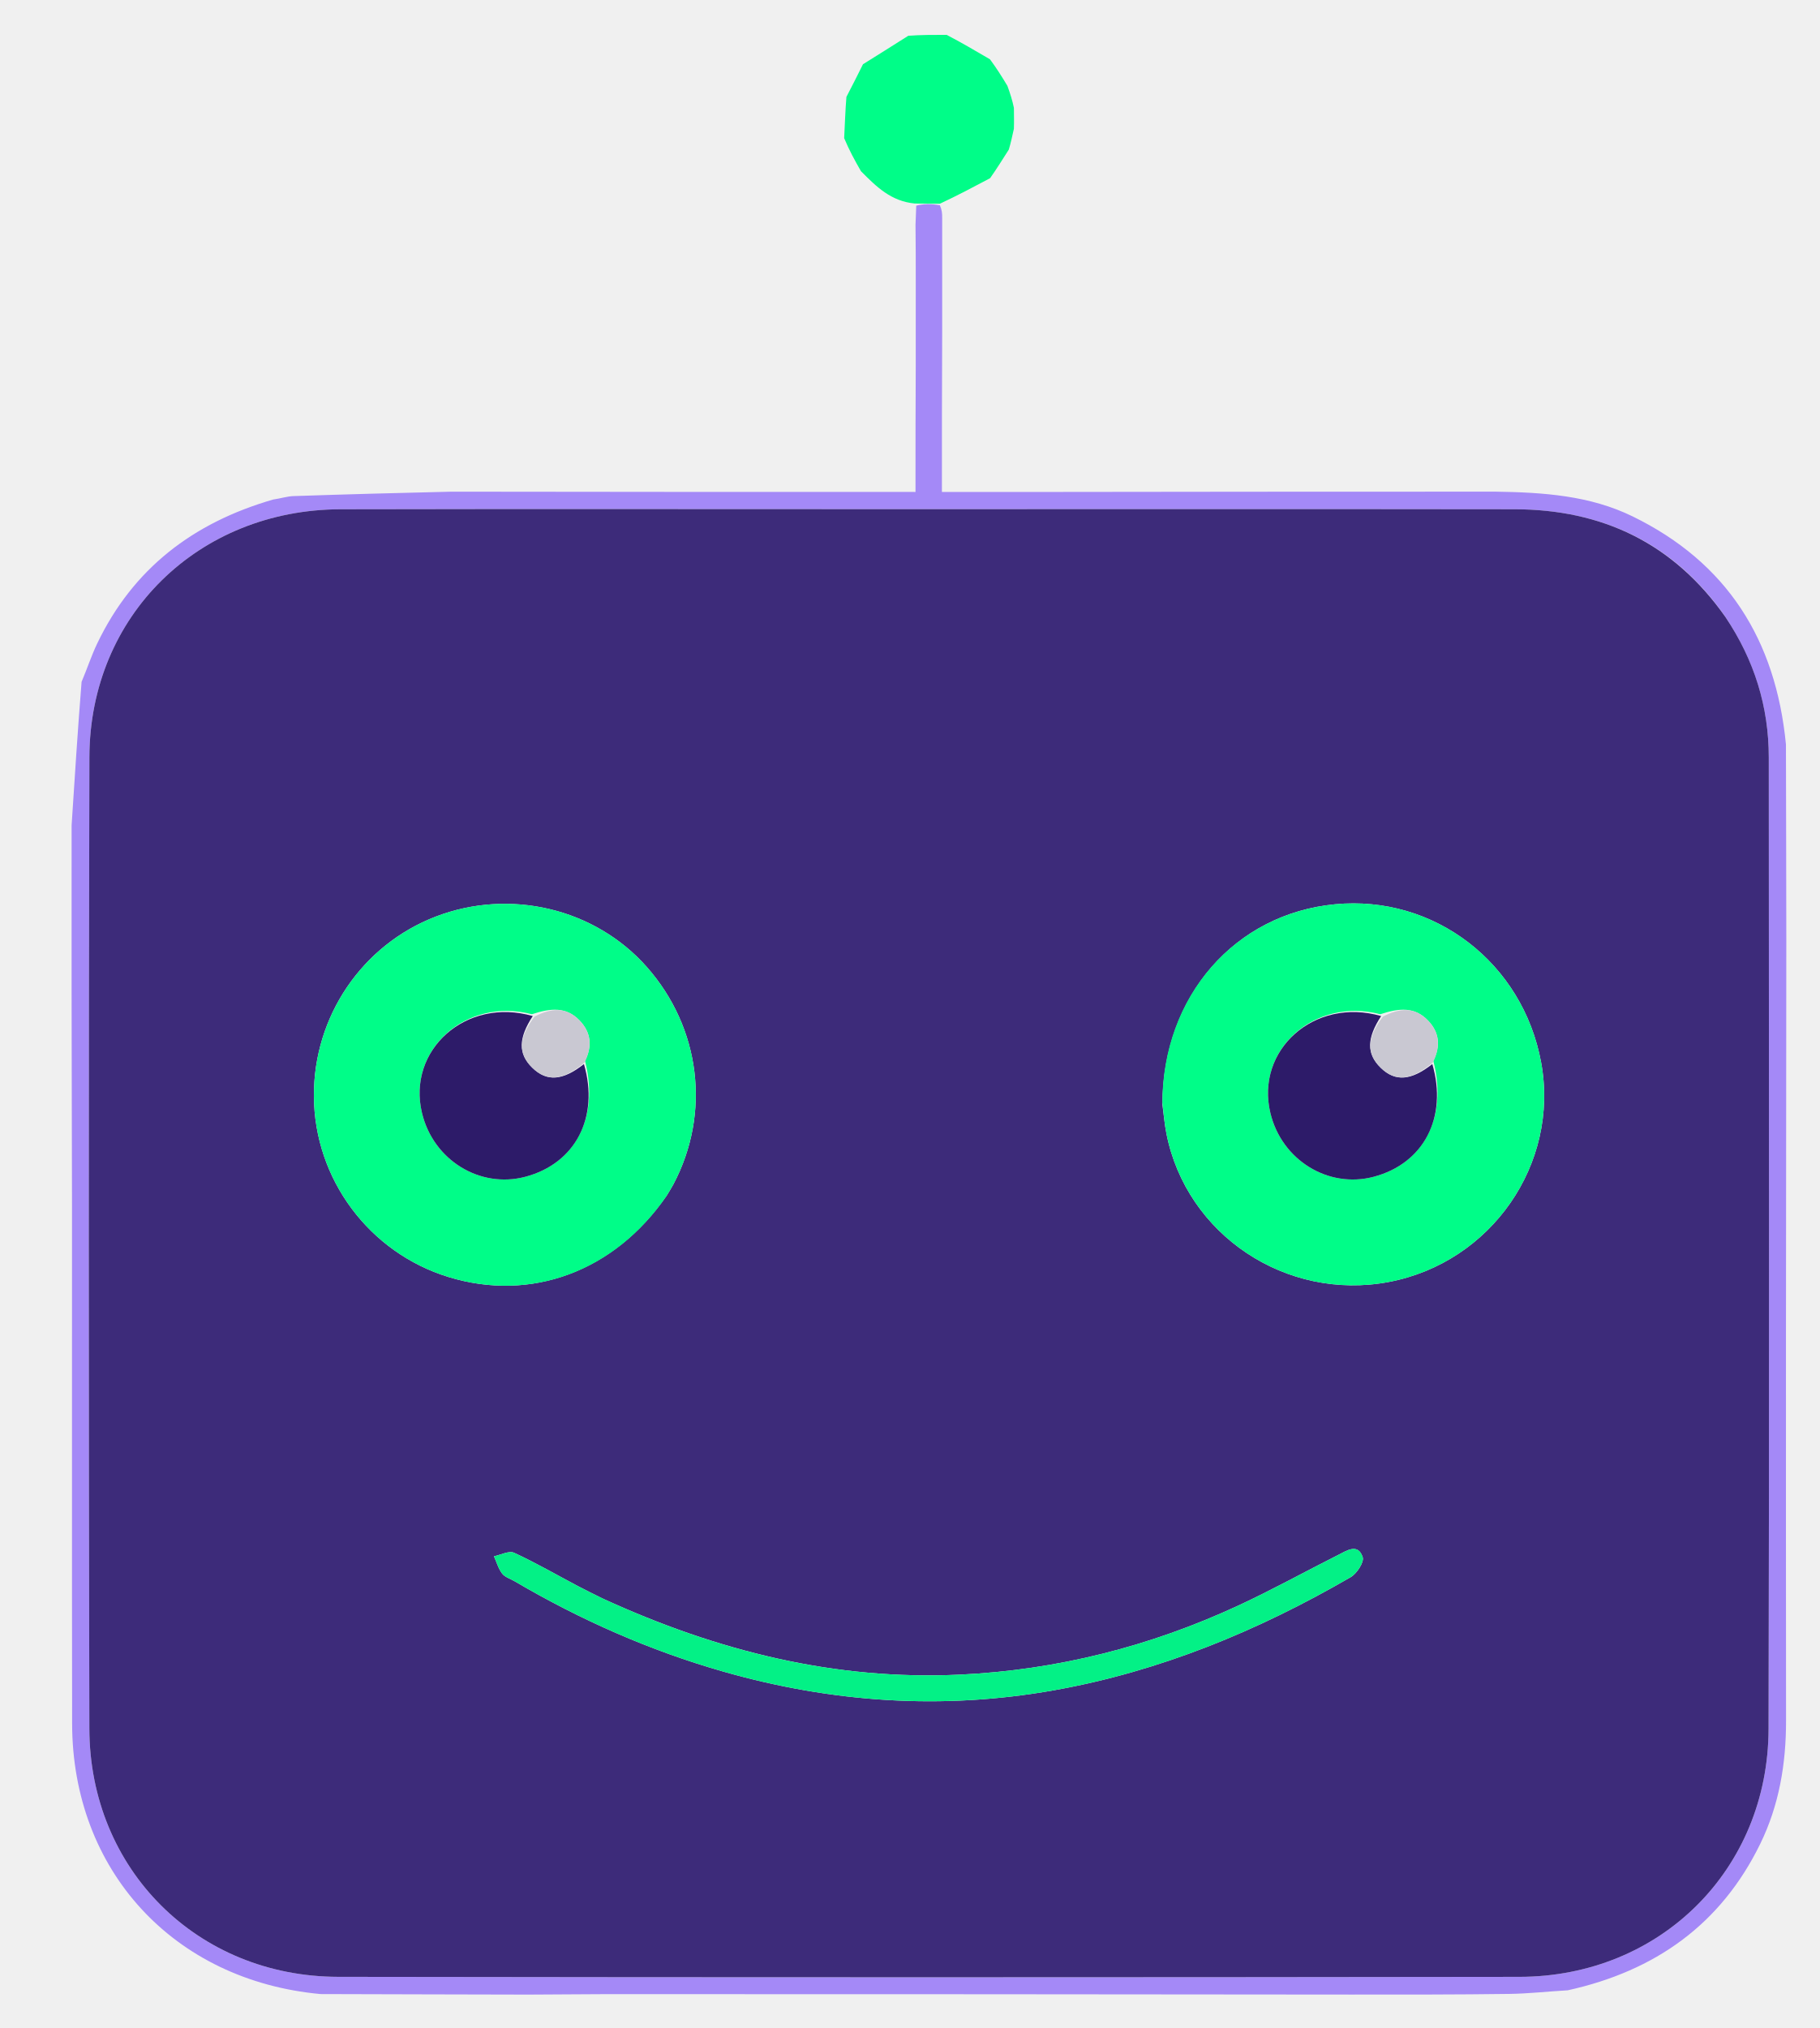
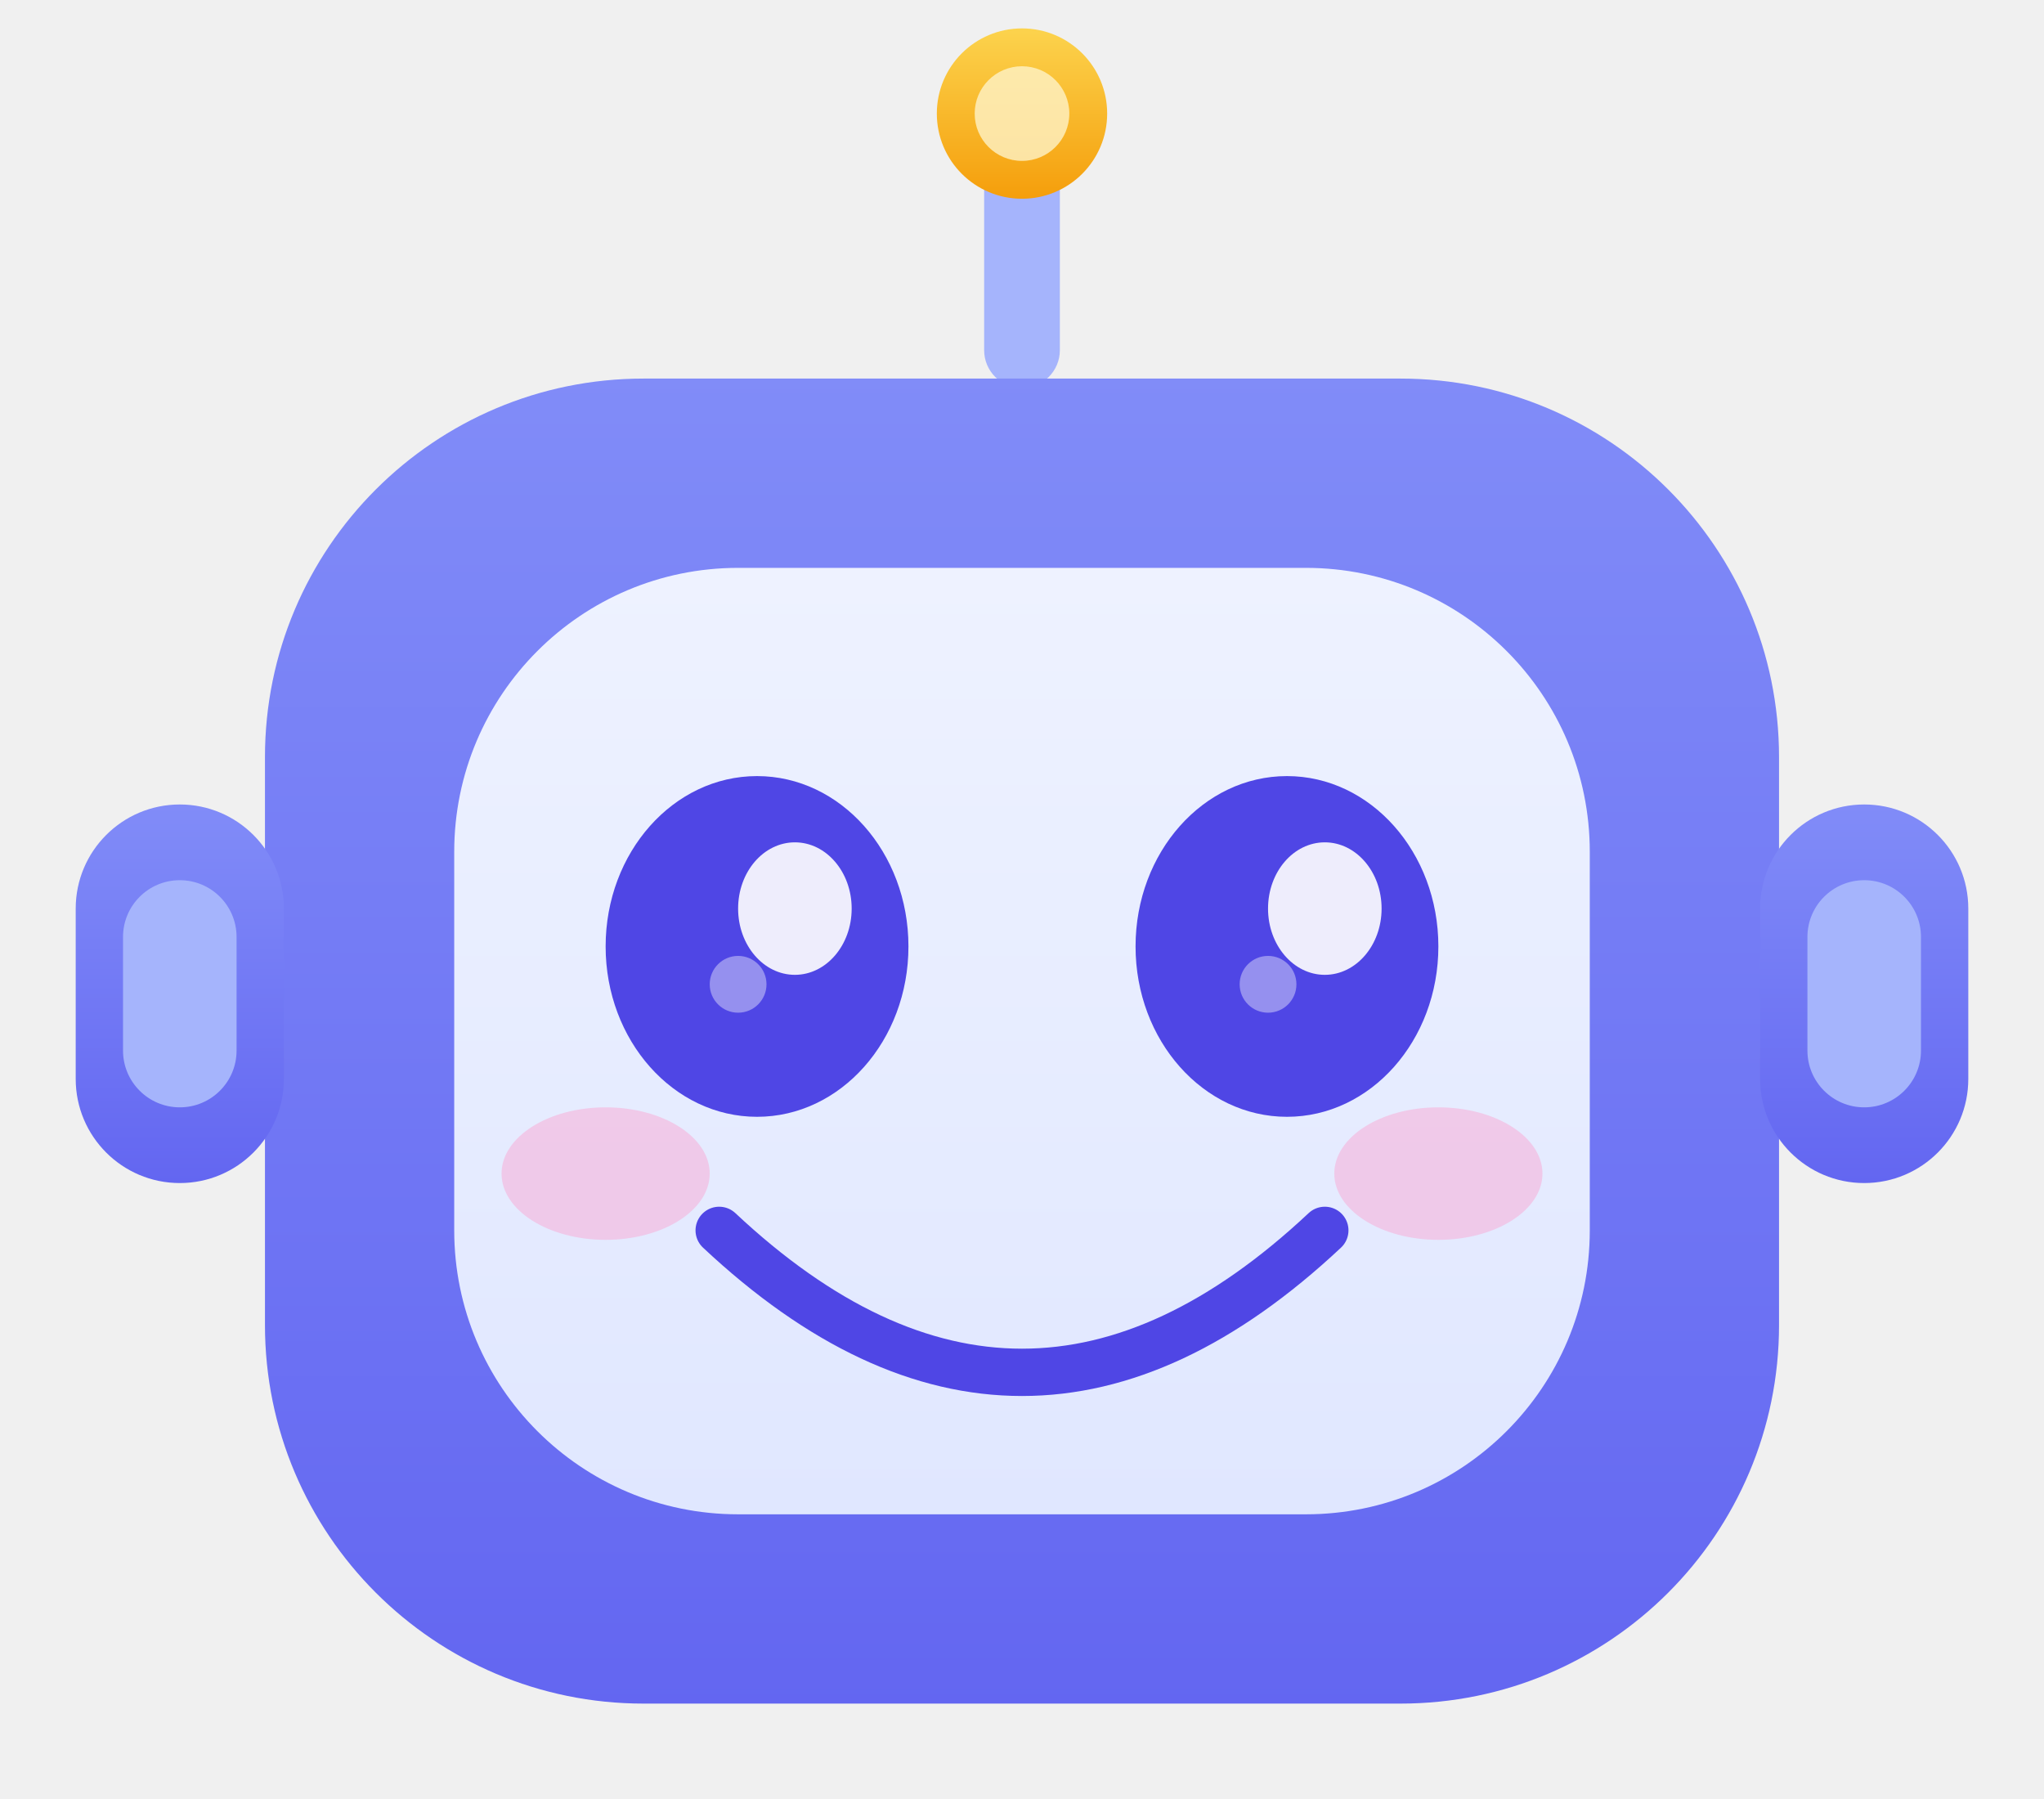
- <svg xmlns="http://www.w3.org/2000/svg" version="1.1" width="100%" viewBox="282 163 429 478" xml:space="preserve">
-   <path fill="#00FD88" opacity="1" stroke="none" d=" M505.166,171.215     C508.75,173.08 511.917,174.955 515.377,176.975     C516.849,178.963 518.029,180.805 519.491,183.243     C520.206,185.225 520.638,186.612 521.022,188.414     C521.027,190.22 521.08,191.61 521.018,193.354     C520.615,195.139 520.327,196.57 519.819,198.26     C518.301,200.631 517.003,202.743 515.408,205     C511.405,207.12 507.699,209.094 503.567,211.019     C501.43,211.003 499.719,211.036 497.633,210.964     C492.042,210.428 488.612,207.022 484.972,203.36     C483.468,200.742 482.179,198.371 481.006,195.561     C481.194,192.121 481.267,189.119 481.539,185.841     C482.974,183.091 484.208,180.617 485.443,178.144     C488.905,175.98 492.368,173.816 496.124,171.429     C499.194,171.212 501.972,171.218 505.166,171.215 z" />
-   <path fill="#A489F7" opacity="1" stroke="none" d=" M497.825,215.994     C497.88,214.626 497.935,213.258 497.999,211.479     C499.719,211.036 501.43,211.003 503.577,211.386     C504.066,212.534 504.12,213.265 504.113,214.446     C504.092,217.93 504.133,220.963 504.113,224.461     C504.093,230.28 504.134,235.635 504.113,241.456     C504.05,254.151 504.05,266.38 504.05,278.963     C510.478,278.963 516.113,278.968 521.748,278.962     C559.168,278.918 596.587,278.871 634.466,278.881     C645.909,279.052 656.82,279.798 666.892,284.721     C689.073,295.563 700.621,313.712 703.025,338.464     C703.046,353.951 703.11,368.971 703.111,384.457     C703.037,446.145 702.995,507.367 703.049,568.59     C703.057,578.732 701.421,588.485 696.96,597.605     C687.711,616.514 672.31,627.538 651.592,632.113     C646.716,632.401 642.263,632.905 637.805,632.966     C625.541,633.135 613.275,633.119 600.544,633.117     C541.701,633.042 483.325,633.022 424.948,633.019     C418.963,633.019 412.979,633.121 406.528,633.124     C390.04,633.07 374.017,633.068 357.569,633.001     C322.858,629.807 299.058,603.809 299.002,569.25     C298.936,528.639 298.999,488.027 298.976,447.416     C298.966,430.941 298.878,414.467 298.88,397.527     C298.898,384.04 298.861,371.018 298.881,357.53     C299.631,346.043 300.325,335.022 301.234,323.705     C302.596,320.491 303.566,317.49 304.917,314.67     C313.364,297.037 327.48,286.209 346.389,280.741     C348.247,280.469 349.701,279.98 351.171,279.93     C363.443,279.515 375.719,279.182 388.458,278.887     C425.107,278.95 461.29,278.95 497.824,278.95     C497.824,268.861 497.824,259.425 497.88,249.524     C497.899,242.704 497.862,236.349 497.883,229.532     C497.903,224.712 497.864,220.353 497.825,215.994 M688.515,308.05     C676.436,290.946 659.638,283.062 638.993,283.032     C590.437,282.963 541.881,283.01 493.325,283.01     C449.665,283.01 406.005,282.937 362.344,283.034     C328.766,283.108 303.163,308.115 303.075,341.464     C302.873,417.785 302.892,494.108 303.066,570.43     C303.142,603.6 328.515,628.889 361.738,628.94     C454.557,629.083 547.377,629.075 640.197,628.944     C673.406,628.897 698.843,603.654 698.927,570.495     C699.121,494.173 699,417.851 698.977,341.529     C698.973,329.57 695.59,318.6 688.515,308.05 z" />
-   <path fill="#3D2B7A" opacity="1" stroke="none" d=" M688.708,308.359     C695.59,318.6 698.973,329.57 698.977,341.529     C699,417.851 699.121,494.173 698.927,570.495     C698.843,603.654 673.406,628.897 640.197,628.944     C547.377,629.075 454.557,629.083 361.738,628.94     C328.515,628.889 303.142,603.6 303.066,570.43     C302.892,494.108 302.873,417.785 303.075,341.464     C303.163,308.115 328.766,283.108 362.344,283.034     C406.005,282.937 449.665,283.01 493.325,283.01     C541.881,283.01 590.437,282.963 638.993,283.032     C659.638,283.062 676.436,290.946 688.708,308.359 M556.028,423.332     C556.341,425.636 556.533,427.965 556.985,430.241     C561.727,454.085 585.231,469.728 609.397,465.161     C633.535,460.6 649.702,437.324 645.318,413.446     C641.003,389.946 620.131,373.911 596.75,376.133     C573.174,378.373 556.103,397.756 556.028,423.332 M439.232,444.712     C439.742,443.854 440.29,443.017 440.756,442.135     C449.623,425.351 447.169,405.299 434.501,390.936     C422.308,377.113 402.248,372.314 384.742,379.033     C367.357,385.705 355.905,402.568 355.998,421.356     C356.094,440.905 369.035,458.275 387.774,464.007     C407.153,469.936 426.815,462.75 439.232,444.712 M423.941,539.714     C422.02,538.749 420.082,537.815 418.181,536.811     C413.196,534.178 408.307,531.34 403.192,528.99     C401.991,528.439 400.05,529.498 398.449,529.816     C399.069,531.193 399.484,532.726 400.376,533.893     C401.027,534.744 402.309,535.111 403.308,535.697     C418.847,544.821 435.236,552.065 452.548,557.004     C478.173,564.313 504.188,566.083 530.528,561.388     C555.511,556.936 578.569,547.395 600.409,534.743     C601.866,533.898 603.636,531.185 603.245,530.015     C602.124,526.666 599.515,528.468 597.504,529.48     C589.645,533.432 581.941,537.71 573.966,541.408     C553.131,551.07 531.185,556.639 508.243,557.715     C478.884,559.091 451.175,552.211 423.941,539.714 z" />
-   <path fill="#00FD88" opacity="1" stroke="none" d=" M556.015,422.865     C556.103,397.756 573.174,378.373 596.75,376.133     C620.131,373.911 641.003,389.946 645.318,413.446     C649.702,437.324 633.535,460.6 609.397,465.161     C585.231,469.728 561.727,454.085 556.985,430.241     C556.533,427.965 556.341,425.636 556.015,422.865 M607.388,402.056     C591.822,397.954 577.897,410.499 581.498,425.38     C584.176,436.446 595.132,443.192 605.835,440.365     C617.64,437.248 623.32,426.333 619.906,413.067     C621.637,409.596 621.368,406.359 618.63,403.521     C615.507,400.283 611.923,400.556 607.388,402.056 z" />
-   <path fill="#00FD88" opacity="1" stroke="none" d=" M439.047,445.024     C426.815,462.75 407.153,469.936 387.774,464.007     C369.035,458.275 356.094,440.905 355.998,421.356     C355.905,402.568 367.357,385.705 384.742,379.033     C402.248,372.314 422.308,377.113 434.501,390.936     C447.169,405.299 449.623,425.351 440.756,442.135     C440.29,443.017 439.742,443.854 439.047,445.024 M419.92,413.077     C421.646,409.602 421.362,406.362 418.631,403.524     C415.511,400.282 411.924,400.556 407.388,402.056     C391.822,397.954 377.897,410.499 381.498,425.38     C384.176,436.446 395.132,443.192 405.835,440.365     C417.64,437.248 423.32,426.333 419.92,413.077 z" />
-   <path fill="#03F186" opacity="1" stroke="none" d=" M424.291,539.864     C451.175,552.211 478.884,559.091 508.243,557.715     C531.185,556.639 553.131,551.07 573.966,541.408     C581.941,537.71 589.645,533.432 597.504,529.48     C599.515,528.468 602.124,526.666 603.245,530.015     C603.636,531.185 601.866,533.898 600.409,534.743     C578.569,547.395 555.511,556.936 530.528,561.388     C504.188,566.083 478.173,564.313 452.548,557.004     C435.236,552.065 418.847,544.821 403.308,535.697     C402.309,535.111 401.027,534.744 400.376,533.893     C399.484,532.726 399.069,531.193 398.449,529.816     C400.05,529.498 401.991,528.439 403.192,528.99     C408.307,531.34 413.196,534.178 418.181,536.811     C420.082,537.815 422.02,538.749 424.291,539.864 z" />
-   <path fill="#2D1B69" opacity="1" stroke="none" d=" M619.659,413.801     C623.32,426.333 617.64,437.248 605.835,440.365     C595.132,443.192 584.176,436.446 581.498,425.38     C577.897,410.499 591.822,397.954 607.597,402.483     C604.203,407.678 604.1,411.362 607.478,414.662     C610.91,418.015 614.63,417.752 619.659,413.801 z" />
-   <path fill="#C9C8D2" opacity="1" stroke="none" d=" M619.782,413.434     C614.63,417.752 610.91,418.015 607.478,414.662     C604.1,411.362 604.203,407.678 608.003,402.625     C611.923,400.556 615.507,400.283 618.63,403.521     C621.368,406.359 621.637,409.596 619.782,413.434 z" />
-   <path fill="#2D1B69" opacity="1" stroke="none" d=" M419.659,413.801     C423.32,426.333 417.64,437.248 405.835,440.365     C395.132,443.192 384.176,436.446 381.498,425.38     C377.897,410.499 391.822,397.954 407.597,402.483     C404.203,407.678 404.1,411.363 407.479,414.663     C410.911,418.015 414.656,417.75 419.659,413.801 z" />
-   <path fill="#C9C8D2" opacity="1" stroke="none" d=" M419.79,413.439     C414.656,417.75 410.911,418.015 407.479,414.663     C404.1,411.363 404.203,407.678 408.003,402.625     C411.924,400.556 415.511,400.282 418.631,403.524     C421.362,406.362 421.646,409.602 419.79,413.439 z" />
+ <svg xmlns="http://www.w3.org/2000/svg" viewBox="40 20 432 380">
+   <defs>
+     <linearGradient id="bodyGrad" x1="0" y1="0" x2="0" y2="1">
+       <stop offset="0%" stop-color="#818CF8" />
+       <stop offset="100%" stop-color="#6366F1" />
+     </linearGradient>
+     <linearGradient id="faceGrad" x1="0" y1="0" x2="0" y2="1">
+       <stop offset="0%" stop-color="#EEF2FF" />
+       <stop offset="100%" stop-color="#E0E7FF" />
+     </linearGradient>
+     <linearGradient id="antennaGlow" x1="0" y1="0" x2="0" y2="1">
+       <stop offset="0%" stop-color="#FCD34D" />
+       <stop offset="100%" stop-color="#F59E0B" />
+     </linearGradient>
+   </defs>
+   <rect x="248" y="52" width="16" height="50" rx="8" fill="#A5B4FC" />
+   <circle cx="256" cy="44" r="18" fill="url(#antennaGlow)" />
+   <circle cx="256" cy="44" r="10" fill="#FEF3C7" opacity="0.8" />
+   <rect x="96" y="100" width="320" height="280" rx="80" fill="url(#bodyGrad)" />
+   <rect x="136" y="140" width="240" height="200" rx="60" fill="url(#faceGrad)" />
+   <ellipse cx="200" cy="220" rx="32" ry="36" fill="#4F46E5" />
+   <ellipse cx="208" cy="212" rx="12" ry="14" fill="white" opacity="0.9" />
+   <ellipse cx="196" cy="228" rx="6" ry="6" fill="white" opacity="0.4" />
+   <ellipse cx="312" cy="220" rx="32" ry="36" fill="#4F46E5" />
+   <ellipse cx="320" cy="212" rx="12" ry="14" fill="white" opacity="0.9" />
+   <ellipse cx="308" cy="228" rx="6" ry="6" fill="white" opacity="0.4" />
+   <path d="M192 280 Q256 340 320 280" stroke="#4F46E5" stroke-width="10" fill="none" stroke-linecap="round" />
+   <ellipse cx="168" cy="268" rx="22" ry="14" fill="#F9A8D4" opacity="0.5" />
+   <ellipse cx="344" cy="268" rx="22" ry="14" fill="#F9A8D4" opacity="0.5" />
+   <rect x="56" y="190" width="44" height="80" rx="22" fill="url(#bodyGrad)" />
+   <rect x="66" y="206" width="24" height="48" rx="12" fill="#A5B4FC" />
+   <rect x="412" y="190" width="44" height="80" rx="22" fill="url(#bodyGrad)" />
+   <rect x="422" y="206" width="24" height="48" rx="12" fill="#A5B4FC" />
</svg>
